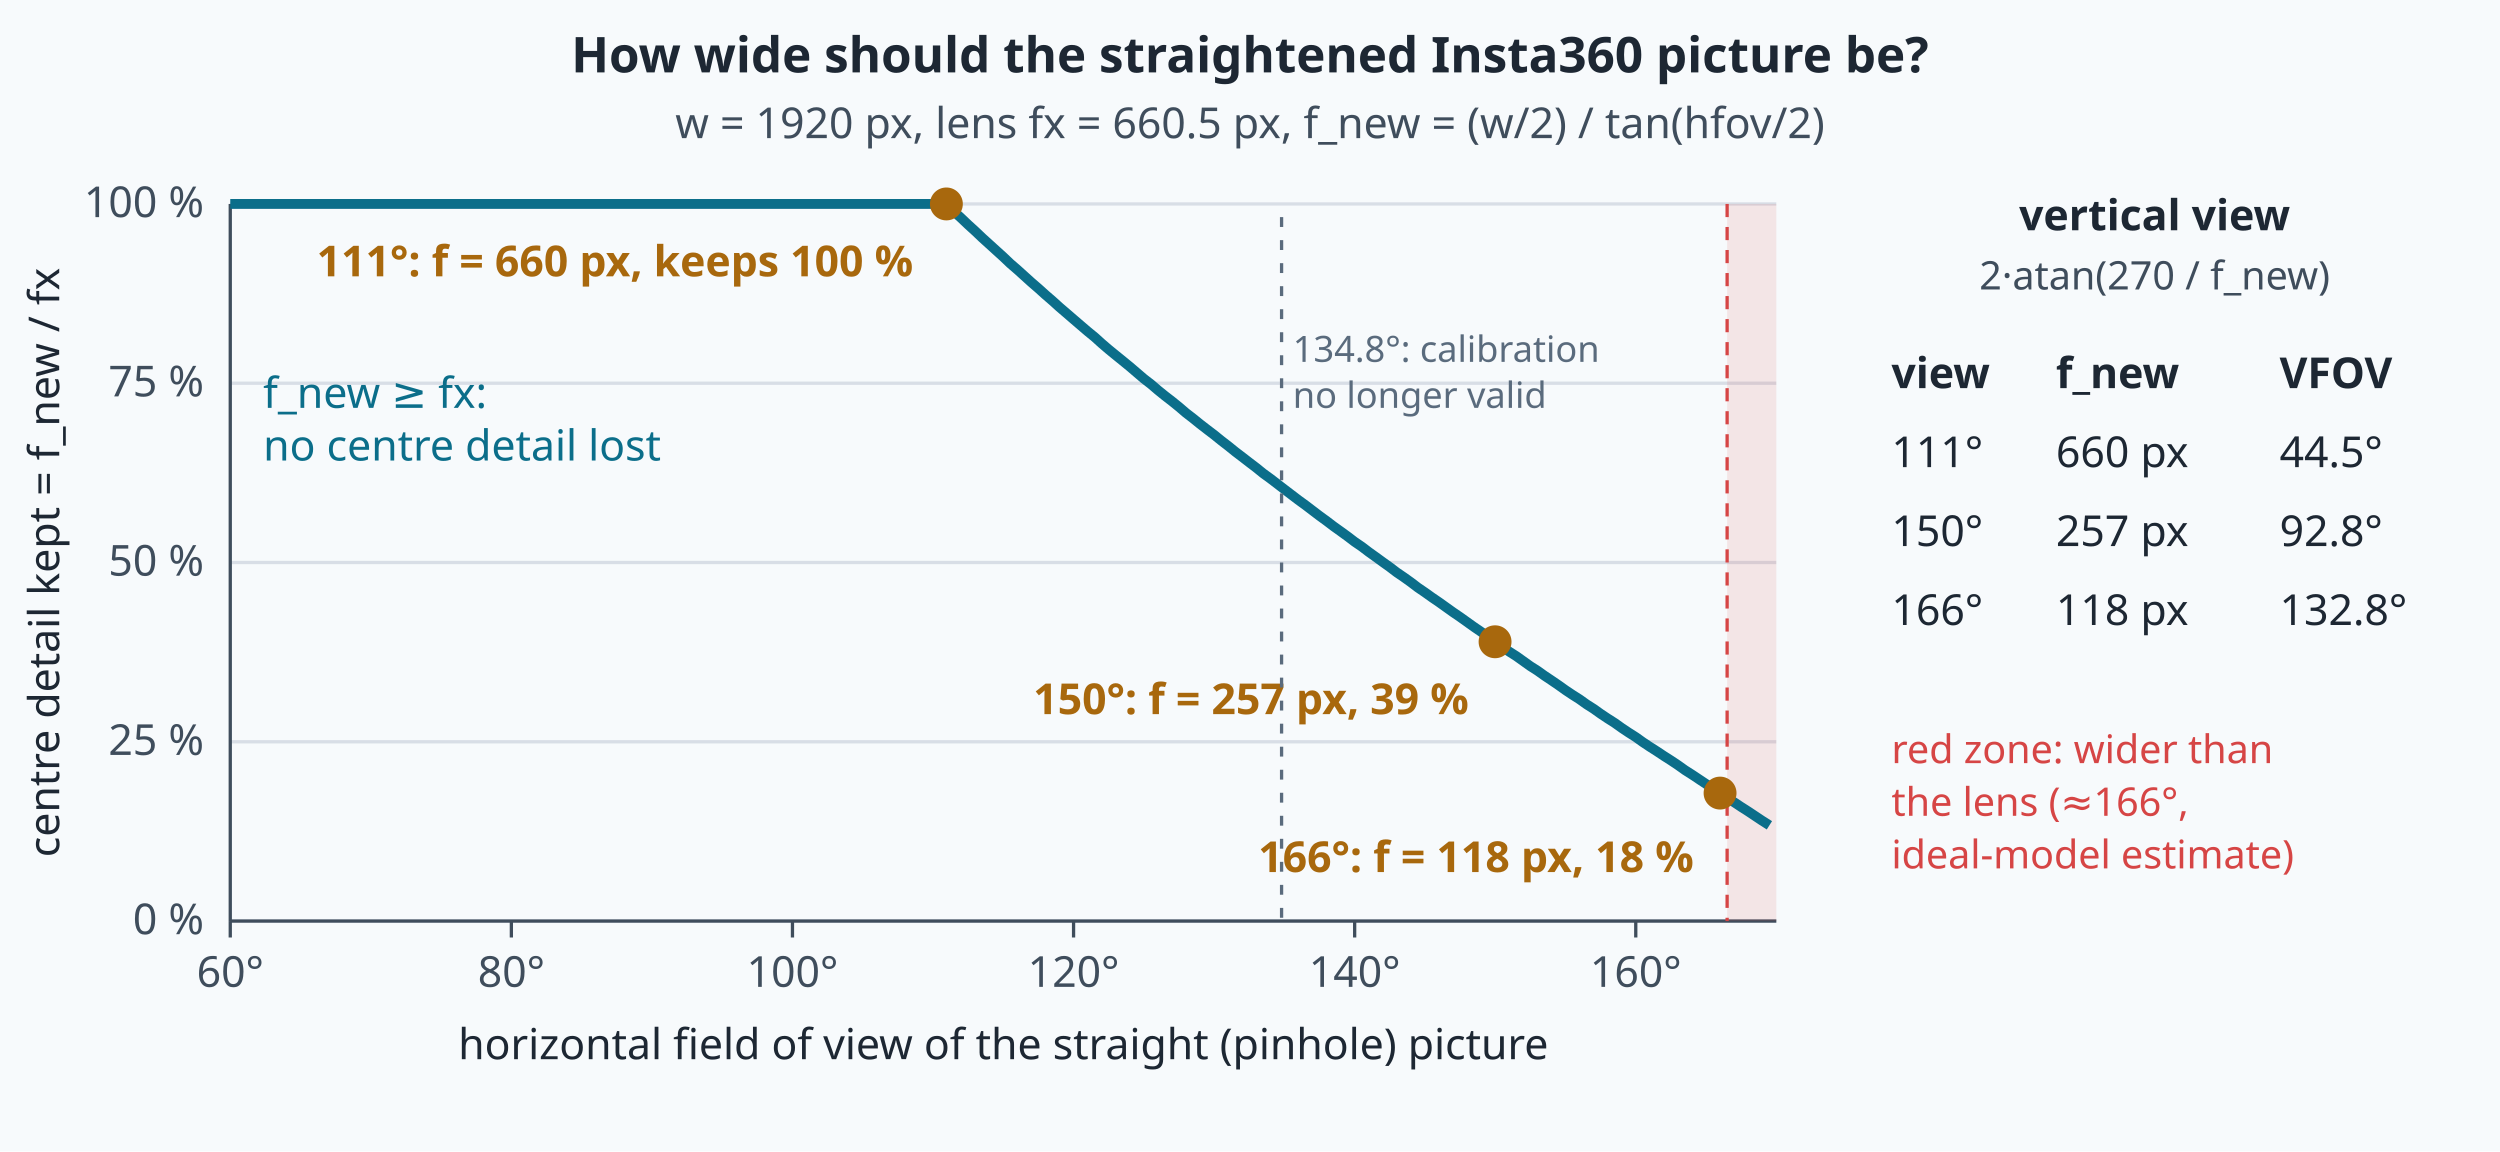
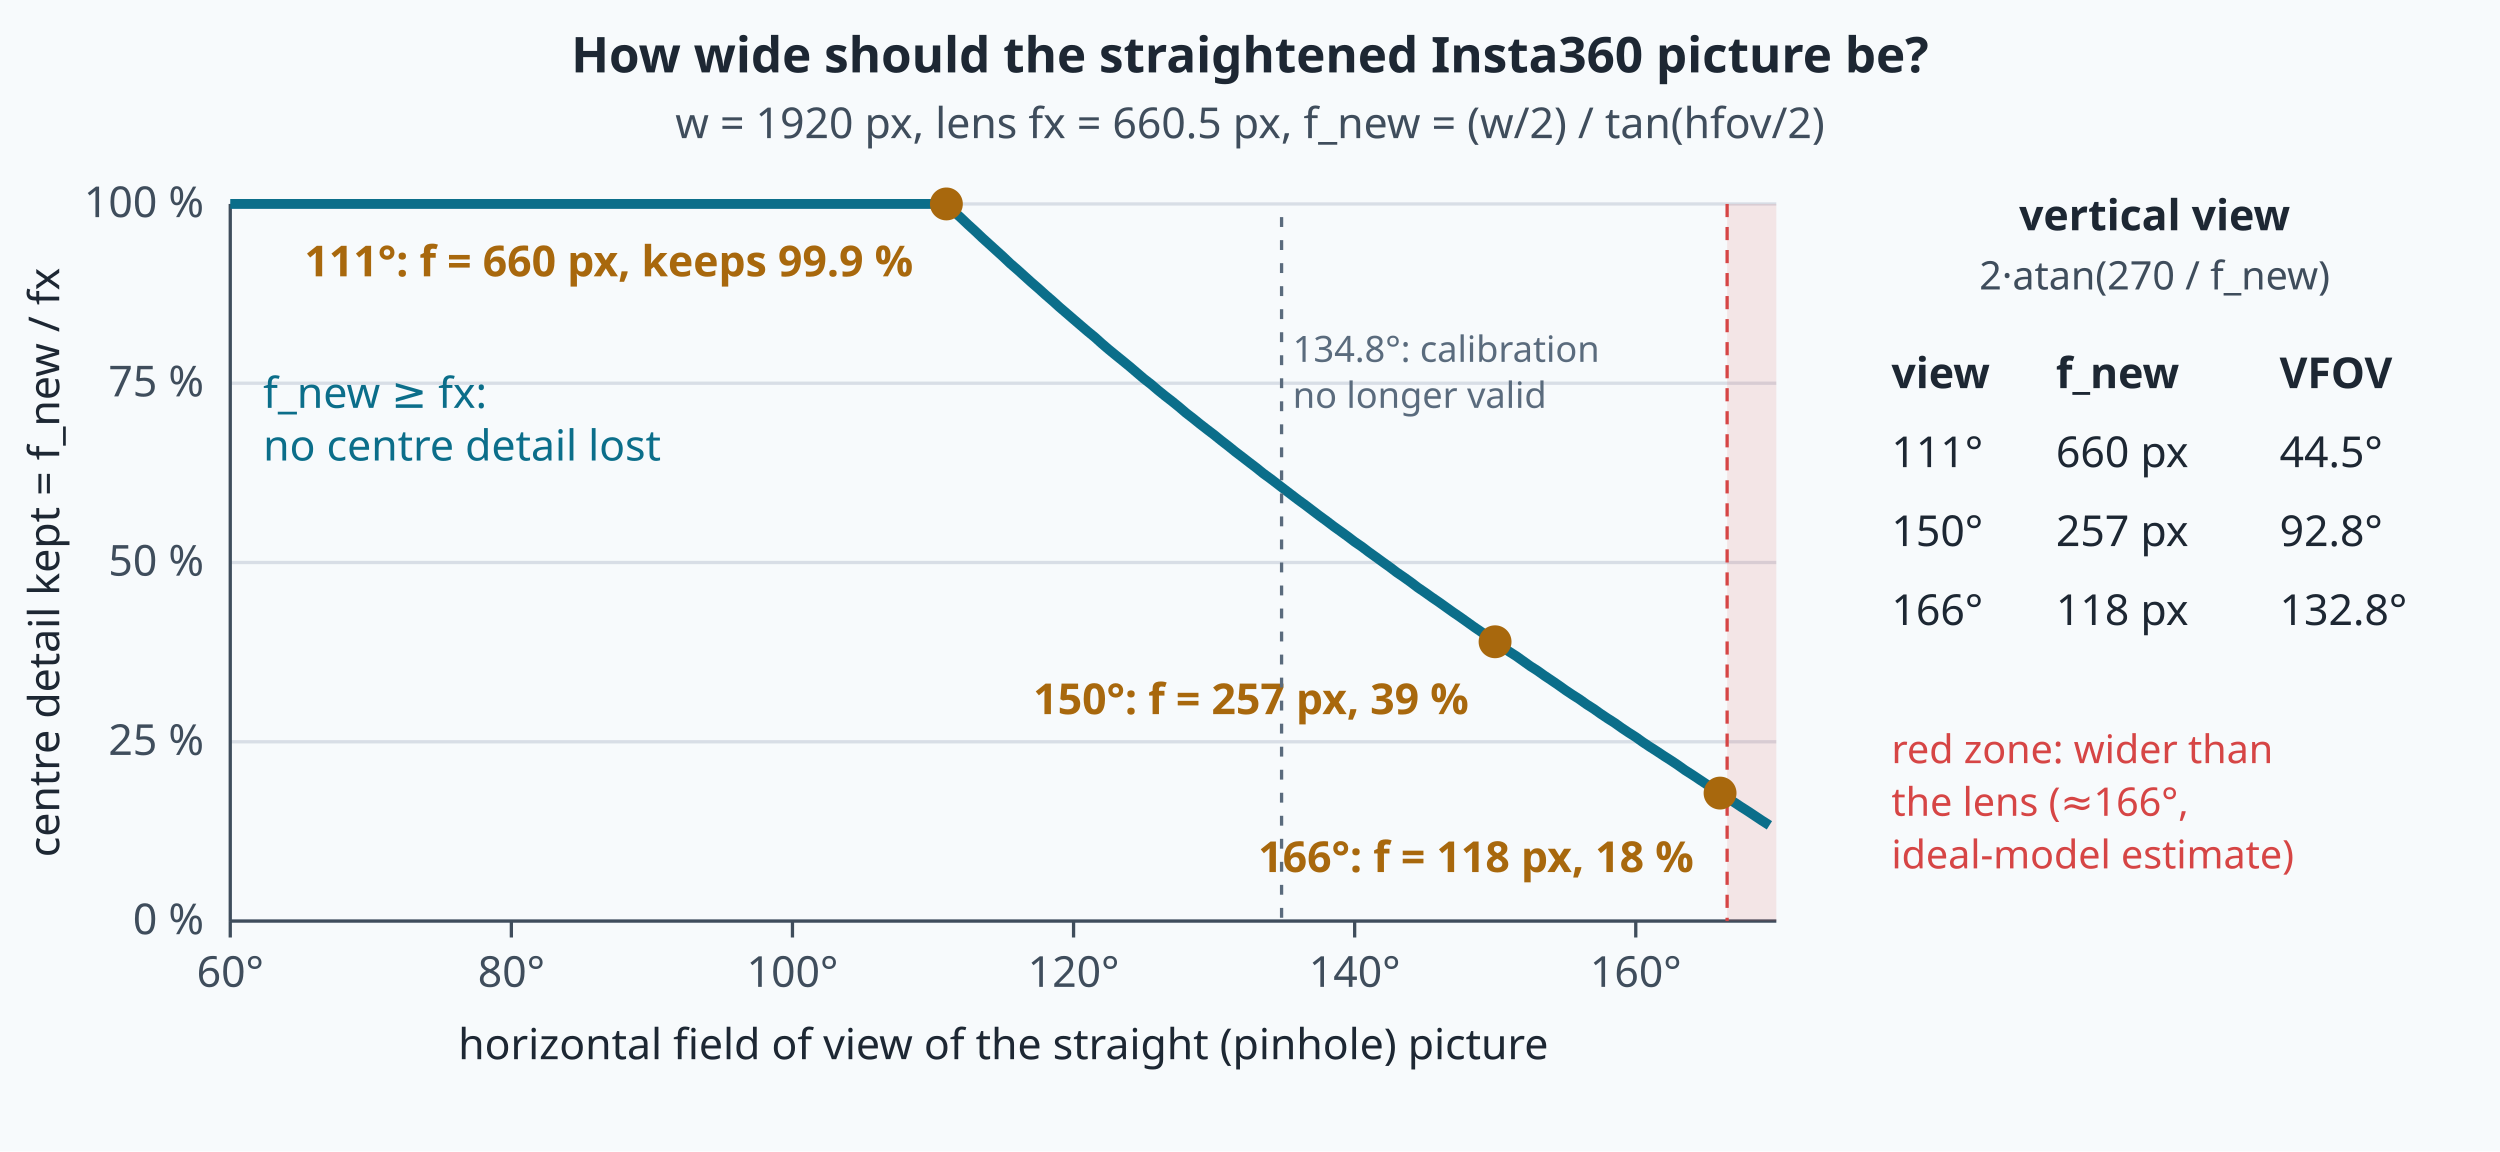
<svg xmlns="http://www.w3.org/2000/svg" viewBox="0 0 760 350" font-family="sans-serif" font-size="13">
  <rect width="760" height="350" fill="#f7fafc" />
  <text x="380.0" y="22" text-anchor="middle" font-weight="bold" font-size="15" fill="#1d2733">How wide should the straightened Insta360 picture be?</text>
  <text x="380.0" y="42" text-anchor="middle" fill="#3f4d5c">w = 1920 px, lens fx = 660.5 px, f_new = (w/2) / tan(hfov/2)</text>
  <line x1="70" y1="280.0" x2="540" y2="280.0" stroke="#d8dee6" />
  <text x="62" y="284.0" text-anchor="end" fill="#3f4d5c">0 %</text>
  <line x1="70" y1="225.5" x2="540" y2="225.5" stroke="#d8dee6" />
  <text x="62" y="229.5" text-anchor="end" fill="#3f4d5c">25 %</text>
  <line x1="70" y1="171.0" x2="540" y2="171.0" stroke="#d8dee6" />
  <text x="62" y="175.0" text-anchor="end" fill="#3f4d5c">50 %</text>
  <line x1="70" y1="116.5" x2="540" y2="116.5" stroke="#d8dee6" />
  <text x="62" y="120.5" text-anchor="end" fill="#3f4d5c">75 %</text>
  <line x1="70" y1="62.0" x2="540" y2="62.0" stroke="#d8dee6" />
  <text x="62" y="66.0" text-anchor="end" fill="#3f4d5c">100 %</text>
  <line x1="70.0" y1="280" x2="70.0" y2="285" stroke="#3f4d5c" />
  <text x="70.0" y="300" text-anchor="middle" fill="#3f4d5c">60°</text>
  <line x1="155.455" y1="280" x2="155.455" y2="285" stroke="#3f4d5c" />
  <text x="155.455" y="300" text-anchor="middle" fill="#3f4d5c">80°</text>
  <line x1="240.909" y1="280" x2="240.909" y2="285" stroke="#3f4d5c" />
  <text x="240.909" y="300" text-anchor="middle" fill="#3f4d5c">100°</text>
  <line x1="326.364" y1="280" x2="326.364" y2="285" stroke="#3f4d5c" />
  <text x="326.364" y="300" text-anchor="middle" fill="#3f4d5c">120°</text>
  <line x1="411.818" y1="280" x2="411.818" y2="285" stroke="#3f4d5c" />
  <text x="411.818" y="300" text-anchor="middle" fill="#3f4d5c">140°</text>
  <line x1="497.273" y1="280" x2="497.273" y2="285" stroke="#3f4d5c" />
  <text x="497.273" y="300" text-anchor="middle" fill="#3f4d5c">160°</text>
  <line x1="70" y1="280" x2="540" y2="280" stroke="#3f4d5c" />
  <line x1="70" y1="62" x2="70" y2="280" stroke="#3f4d5c" />
  <text x="305.0" y="322" text-anchor="middle" fill="#1d2733">horizontal field of view of the straight (pinhole) picture</text>
  <text transform="translate(18,171.0) rotate(-90)" text-anchor="middle" fill="#1d2733">centre detail kept = f_new / fx</text>
  <rect x="525.045" y="62" width="14.955" height="218" fill="#d64545" opacity="0.12" />
  <line x1="525.045" y1="62" x2="525.045" y2="280" stroke="#d64545" stroke-dasharray="4 3" />
  <polyline points="70.0,62.0 72.1,62.0 74.3,62.0 76.4,62.0 78.5,62.0 80.7,62.0 82.8,62.0 85.0,62.0 87.1,62.0 89.2,62.0 91.4,62.0 93.5,62.0 95.6,62.0 97.8,62.0 99.9,62.0 102.0,62.0 104.2,62.0 106.3,62.0 108.5,62.0 110.6,62.0 112.7,62.0 114.9,62.0 117.0,62.0 119.1,62.0 121.3,62.0 123.4,62.0 125.5,62.0 127.7,62.0 129.8,62.0 132.0,62.0 134.1,62.0 136.2,62.0 138.4,62.0 140.5,62.0 142.6,62.0 144.8,62.0 146.9,62.0 149.0,62.0 151.2,62.0 153.3,62.0 155.5,62.0 157.6,62.0 159.7,62.0 161.9,62.0 164.0,62.0 166.1,62.0 168.3,62.0 170.4,62.0 172.5,62.0 174.7,62.0 176.8,62.0 179.0,62.0 181.1,62.0 183.2,62.0 185.4,62.0 187.5,62.0 189.6,62.0 191.8,62.0 193.9,62.0 196.0,62.0 198.2,62.0 200.3,62.0 202.5,62.0 204.6,62.0 206.7,62.0 208.9,62.0 211.0,62.0 213.1,62.0 215.3,62.0 217.4,62.0 219.5,62.0 221.7,62.0 223.8,62.0 226.0,62.0 228.1,62.0 230.2,62.0 232.4,62.0 234.5,62.0 236.6,62.0 238.8,62.0 240.9,62.0 243.0,62.0 245.2,62.0 247.3,62.0 249.5,62.0 251.6,62.0 253.7,62.0 255.9,62.0 258.0,62.0 260.1,62.0 262.3,62.0 264.4,62.0 266.5,62.0 268.7,62.0 270.8,62.0 273.0,62.0 275.1,62.0 277.2,62.0 279.4,62.0 281.5,62.0 283.6,62.0 285.8,62.0 287.9,62.2 290.0,64.3 292.2,66.3 294.3,68.3 296.5,70.3 298.6,72.3 300.7,74.2 302.9,76.2 305.0,78.1 307.1,80.1 309.3,82.0 311.4,83.9 313.5,85.8 315.7,87.7 317.8,89.6 320.0,91.5 322.1,93.4 324.2,95.2 326.4,97.1 328.5,98.9 330.6,100.7 332.8,102.5 334.9,104.4 337.0,106.2 339.2,108.0 341.3,109.7 343.5,111.5 345.6,113.3 347.7,115.1 349.9,116.8 352.0,118.6 354.1,120.3 356.3,122.0 358.4,123.7 360.5,125.5 362.7,127.2 364.8,128.9 367.0,130.6 369.1,132.2 371.2,133.9 373.4,135.6 375.5,137.3 377.6,138.9 379.8,140.6 381.9,142.2 384.0,143.9 386.2,145.5 388.3,147.1 390.5,148.8 392.6,150.4 394.7,152.0 396.9,153.6 399.0,155.2 401.1,156.8 403.3,158.4 405.4,160.0 407.5,161.5 409.7,163.1 411.8,164.7 414.0,166.2 416.1,167.8 418.2,169.3 420.4,170.9 422.5,172.4 424.6,174.0 426.8,175.5 428.9,177.0 431.0,178.6 433.2,180.1 435.3,181.6 437.5,183.1 439.6,184.6 441.7,186.1 443.9,187.6 446.0,189.1 448.1,190.6 450.3,192.1 452.4,193.6 454.5,195.1 456.7,196.6 458.8,198.1 461.0,199.5 463.1,201.0 465.2,202.5 467.4,203.9 469.5,205.4 471.6,206.8 473.8,208.3 475.9,209.8 478.0,211.2 480.2,212.6 482.3,214.1 484.5,215.5 486.6,217.0 488.7,218.4 490.9,219.8 493.0,221.3 495.1,222.7 497.3,224.1 499.4,225.6 501.5,227.0 503.7,228.4 505.8,229.8 508.0,231.2 510.1,232.6 512.2,234.1 514.4,235.5 516.5,236.9 518.6,238.3 520.8,239.7 522.9,241.1 525.0,242.5 527.2,243.9 529.3,245.3 531.5,246.7 533.6,248.1 535.7,249.5 537.9,250.9" fill="none" stroke="#0b6e8a" stroke-width="3" />
  <circle cx="287.7" cy="62.0" r="5" fill="#a8680d" />
-   <text x="277.6" y="84" text-anchor="end" fill="#a8680d" font-weight="bold">111°: f = 660 px, keeps 100 %</text>
+   <text x="277.6" y="84" text-anchor="end" fill="#a8680d" font-weight="bold">111°: f = 660 px, keeps 99.9 %</text>
  <circle cx="454.5" cy="195.1" r="5" fill="#a8680d" />
  <text x="446.5" y="217.1" text-anchor="end" fill="#a8680d" font-weight="bold">150°: f = 257 px, 39 %</text>
  <circle cx="522.9" cy="241.1" r="5" fill="#a8680d" />
  <text x="514.9" y="265.1" text-anchor="end" fill="#a8680d" font-weight="bold">166°: f = 118 px, 18 %</text>
  <text x="80" y="124" fill="#0b6e8a">f_new ≥ fx:</text>
  <text x="80" y="140" fill="#0b6e8a">no centre detail lost</text>
  <text x="655" y="70" text-anchor="middle" font-weight="bold" fill="#1d2733">vertical view</text>
  <text x="655" y="88" text-anchor="middle" fill="#3f4d5c" font-size="12">2·atan(270 / f_new)</text>
  <text x="575" y="118" font-weight="bold" fill="#1d2733">view</text>
  <text x="625" y="118" font-weight="bold" fill="#1d2733">f_new</text>
  <text x="693" y="118" font-weight="bold" fill="#1d2733">VFOV</text>
  <text x="575" y="142" font-weight="normal" fill="#1d2733">111°</text>
  <text x="625" y="142" font-weight="normal" fill="#1d2733">660 px</text>
  <text x="693" y="142" font-weight="normal" fill="#1d2733">44.5°</text>
  <text x="575" y="166" font-weight="normal" fill="#1d2733">150°</text>
  <text x="625" y="166" font-weight="normal" fill="#1d2733">257 px</text>
  <text x="693" y="166" font-weight="normal" fill="#1d2733">92.8°</text>
  <text x="575" y="190" font-weight="normal" fill="#1d2733">166°</text>
  <text x="625" y="190" font-weight="normal" fill="#1d2733">118 px</text>
  <text x="693" y="190" font-weight="normal" fill="#1d2733">132.8°</text>
  <text x="575" y="232" fill="#d64545" font-size="12">red zone: wider than</text>
  <text x="575" y="248" fill="#d64545" font-size="12">the lens (≈166°,</text>
  <text x="575" y="264" fill="#d64545" font-size="12">ideal-model estimate)</text>
  <line x1="389.6" y1="66" x2="389.6" y2="280" stroke="#5a6b7d" stroke-dasharray="3 4" />
  <text x="393" y="110" fill="#5a6b7d" font-size="11">134.8°: calibration</text>
  <text x="393" y="124" fill="#5a6b7d" font-size="11">no longer valid</text>
</svg>
